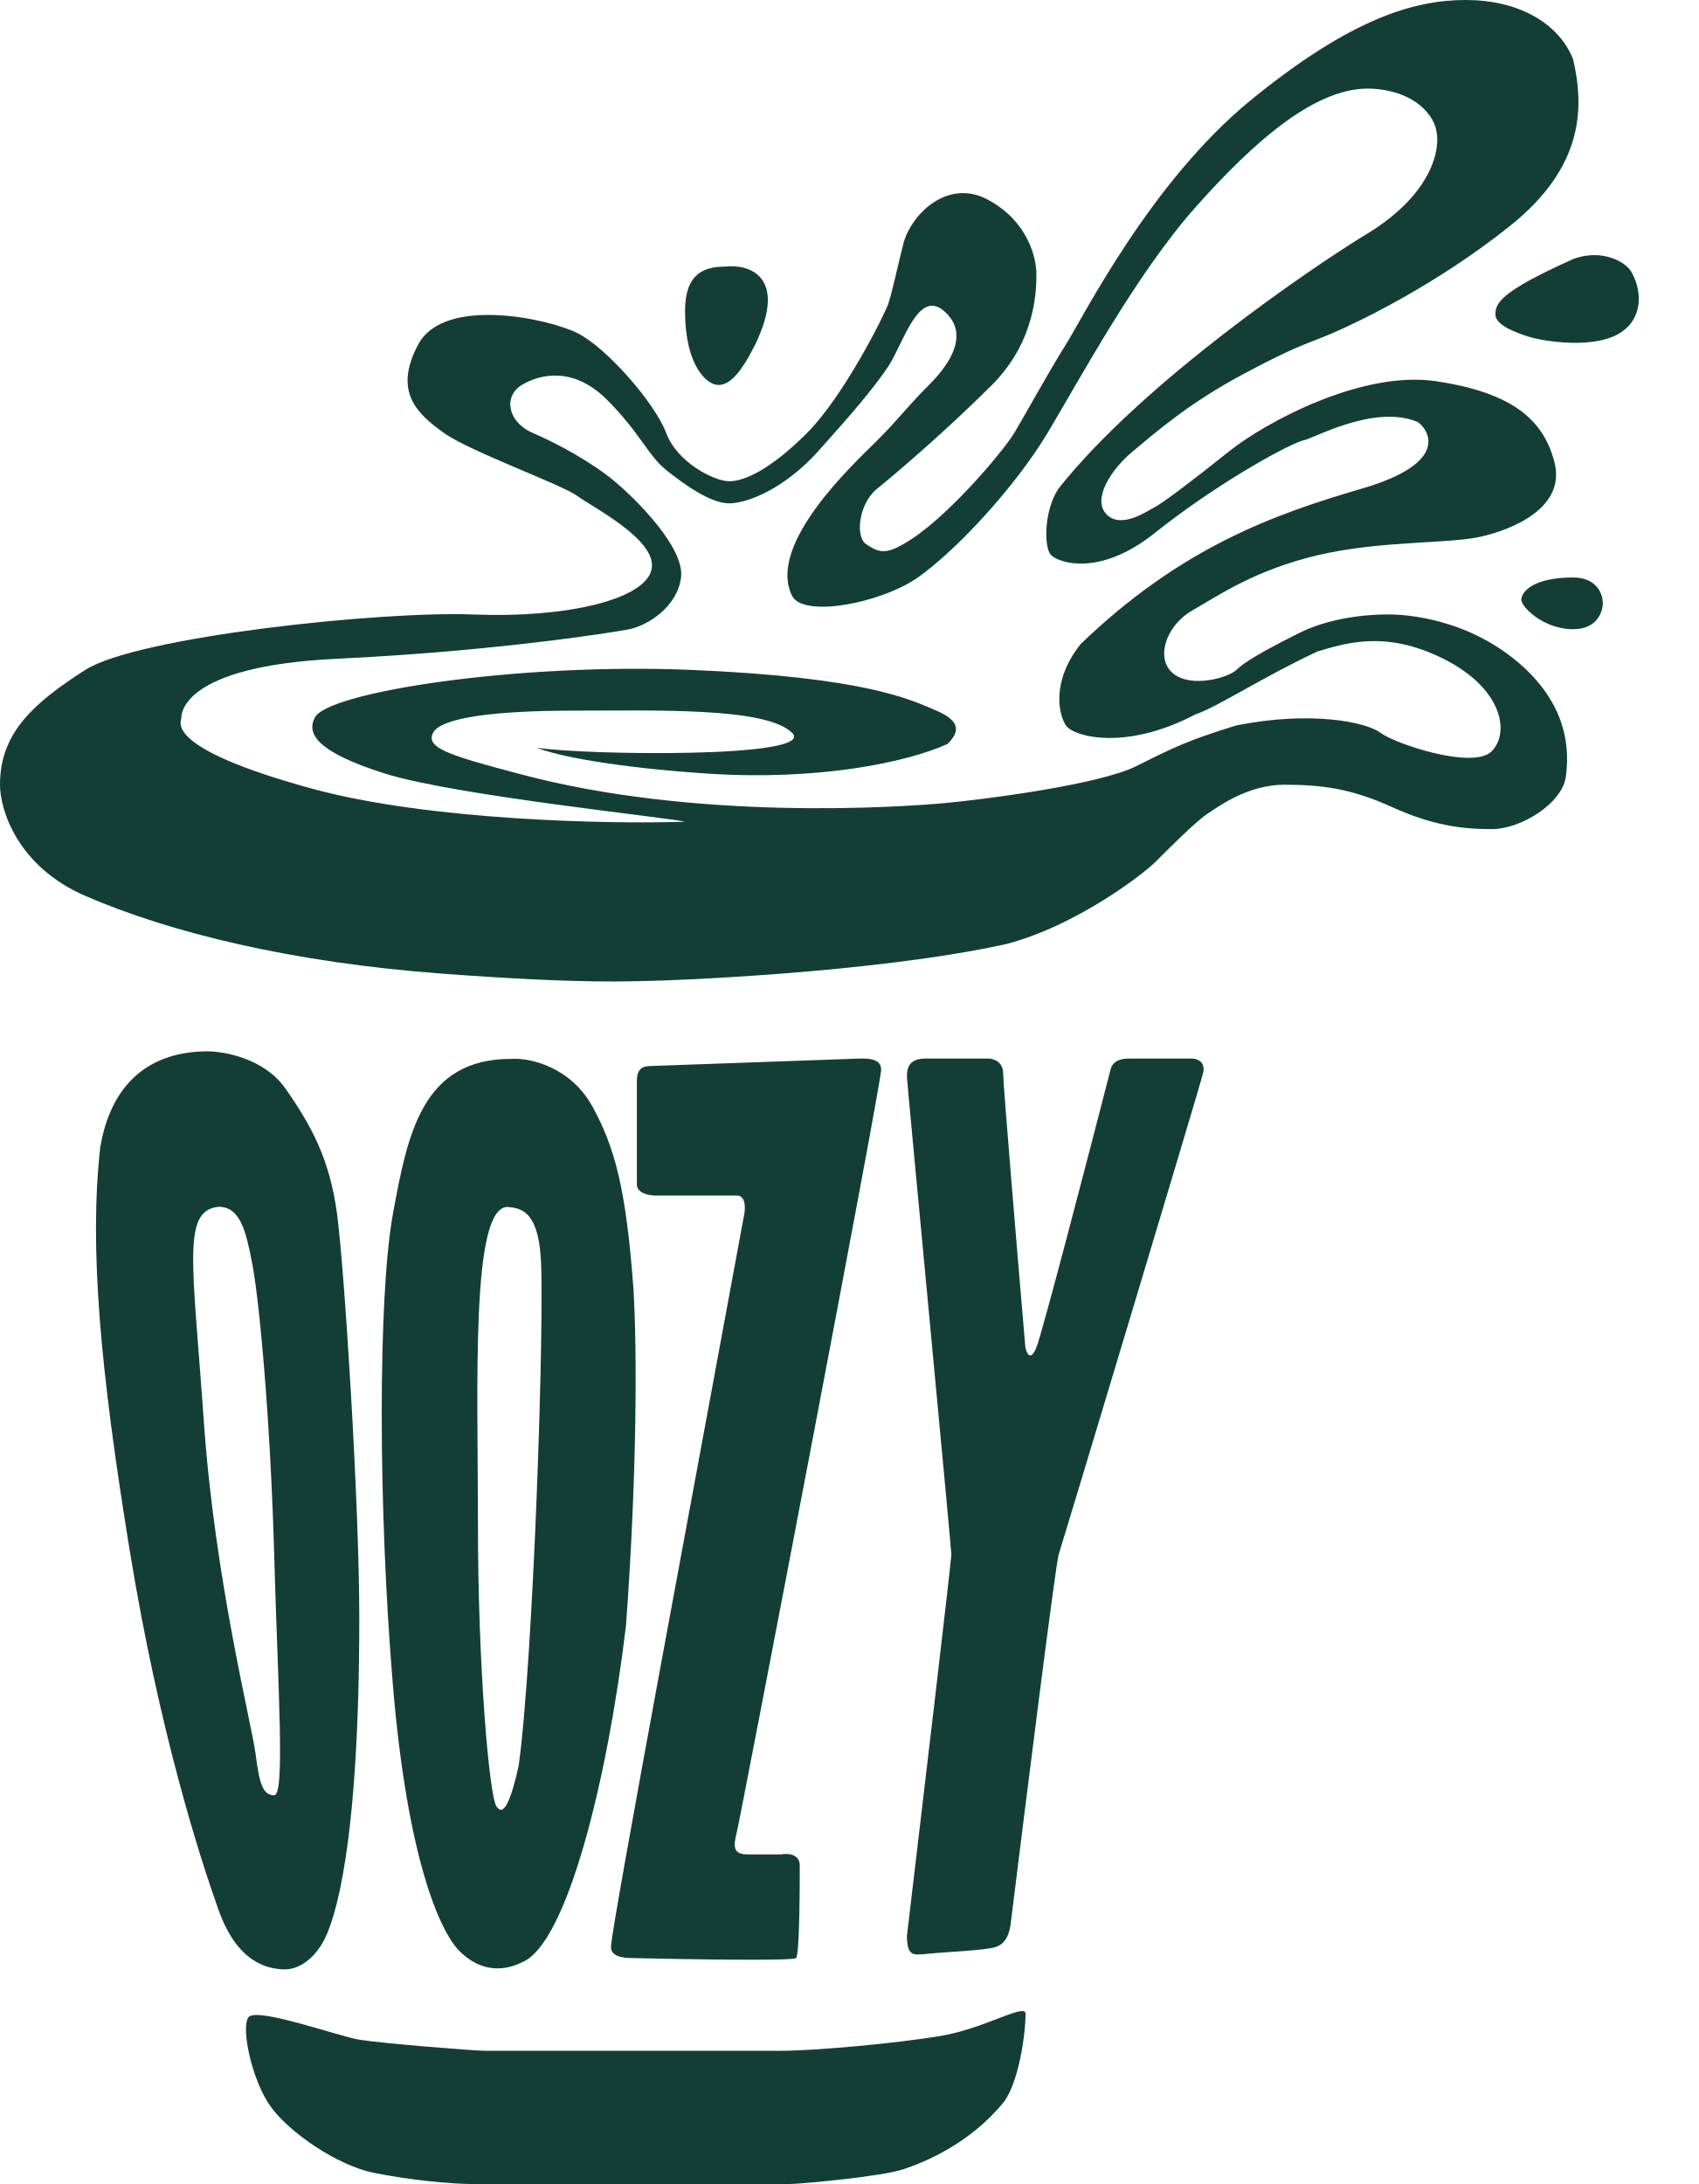
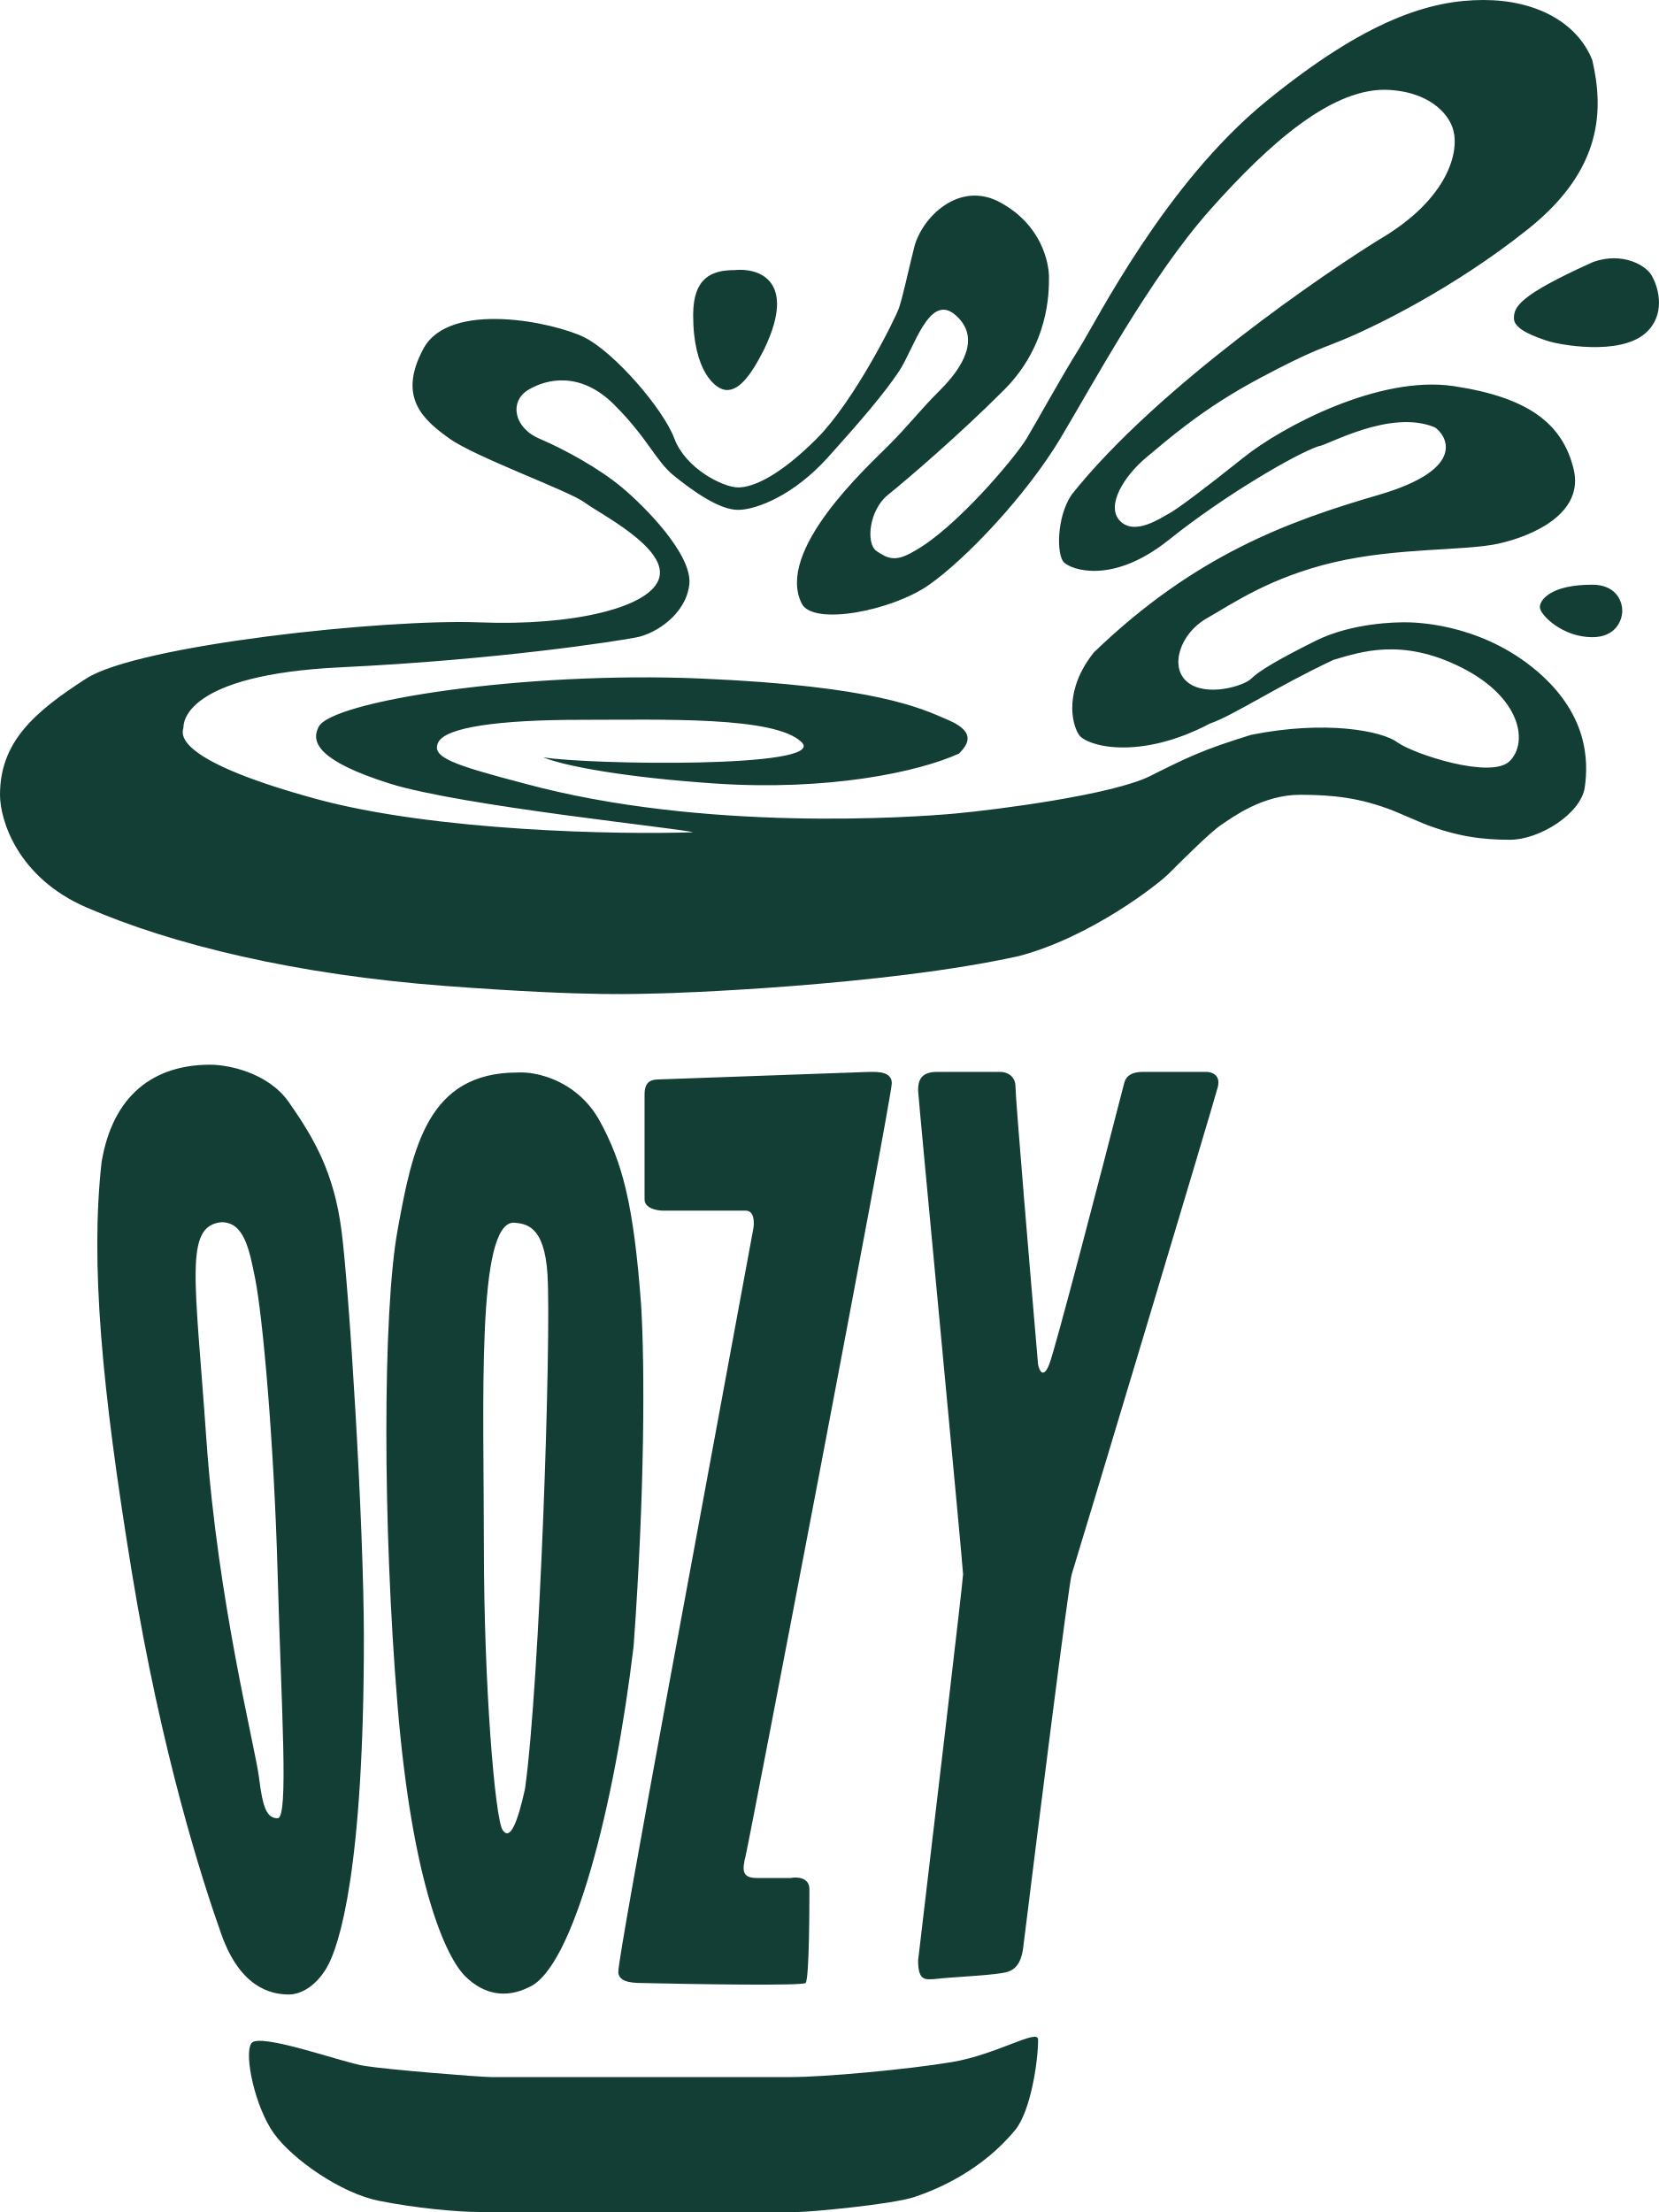
- <svg xmlns="http://www.w3.org/2000/svg" width="28" height="36" viewBox="0 0 28 36" fill="none">
-   <path d="M15.503 33.56C16.235 33.438 16.906 33.011 16.906 33.194C16.906 33.56 16.784 34.353 16.54 34.658C15.991 35.329 15.259 35.635 14.893 35.757C14.526 35.879 13.184 36.001 13.001 36.001H7.814C7.448 36.001 6.777 35.939 6.167 35.817C5.557 35.695 4.764 35.147 4.459 34.72C4.154 34.293 3.971 33.438 4.093 33.255C4.215 33.072 5.561 33.561 5.923 33.621C6.289 33.682 7.815 33.804 7.998 33.804H12.879C13.428 33.804 14.771 33.683 15.503 33.56ZM3.422 17.33C3.707 17.33 4.362 17.453 4.703 17.94C5.13 18.55 5.435 19.1 5.557 20.015C5.679 20.93 5.923 24.774 5.923 26.666C5.923 30.388 5.532 31.669 5.312 32.035C5.13 32.34 4.886 32.462 4.703 32.462C4.398 32.462 3.909 32.34 3.604 31.486C3.299 30.632 2.628 28.557 2.14 25.567C1.652 22.578 1.469 20.563 1.652 18.916C1.835 17.818 2.507 17.33 3.422 17.33ZM8.429 17.454C8.754 17.434 9.415 17.595 9.771 18.248C10.136 18.919 10.32 19.59 10.442 21.237C10.503 22.234 10.503 24.289 10.32 26.79C10.015 29.353 9.343 32.038 8.611 32.343C8.245 32.526 7.879 32.465 7.574 32.16C7.269 31.855 6.72 30.695 6.476 27.767C6.232 24.838 6.232 21.36 6.476 20.018C6.72 18.675 6.964 17.454 8.429 17.454ZM14.16 17.449C14.282 17.449 14.526 17.437 14.526 17.632C14.526 17.876 12.21 29.945 12.146 30.201C12.085 30.445 12.085 30.567 12.329 30.567H12.879C12.981 30.547 13.184 30.556 13.184 30.751C13.184 30.995 13.184 32.215 13.123 32.276C13.074 32.325 11.312 32.297 10.438 32.276C10.255 32.276 10.072 32.247 10.072 32.093C10.073 31.783 11.537 23.997 12.269 20.012C12.289 19.91 12.293 19.707 12.146 19.707H10.804C10.702 19.707 10.499 19.67 10.499 19.523V17.815C10.499 17.571 10.646 17.575 10.743 17.571L14.16 17.449ZM16.293 17.449C16.374 17.449 16.537 17.498 16.537 17.693C16.538 17.892 16.781 20.785 16.903 22.208C16.924 22.31 16.988 22.452 17.086 22.208C17.184 21.964 17.941 19.056 18.307 17.632C18.322 17.571 18.368 17.449 18.611 17.449H19.649C19.731 17.449 19.881 17.498 19.832 17.693C19.769 17.945 17.513 25.442 17.452 25.625C17.403 25.772 16.903 29.754 16.659 31.727C16.639 31.849 16.598 32.032 16.415 32.093C16.232 32.154 15.541 32.174 15.195 32.215C15.073 32.215 14.951 32.252 14.951 31.91C15.195 29.856 15.683 25.723 15.683 25.625C15.682 25.499 14.949 17.815 14.951 17.754C14.951 17.632 14.963 17.449 15.256 17.449H16.293ZM8.367 19.895C7.757 19.895 7.879 22.823 7.879 25.142C7.879 27.459 8.063 29.593 8.185 29.778C8.306 29.961 8.428 29.657 8.55 29.108C8.794 27.339 8.977 21.788 8.916 20.749C8.867 19.919 8.55 19.915 8.367 19.895ZM3.604 19.892C2.995 19.953 3.177 20.807 3.36 23.43C3.543 26.053 4.154 28.434 4.215 28.922C4.276 29.409 4.337 29.592 4.52 29.593C4.703 29.593 4.581 27.823 4.52 25.627C4.459 23.431 4.276 21.417 4.154 20.807C4.057 20.319 3.97 19.892 3.604 19.892ZM24.163 0C25.017 8.09123e-05 25.689 0.367 25.933 0.977C26.116 1.77 26.115 2.746 24.895 3.722C23.674 4.698 22.393 5.308 21.966 5.491C21.539 5.674 21.417 5.675 20.502 6.163C19.587 6.651 19.037 7.139 18.671 7.443C18.305 7.748 18 8.237 18.244 8.481C18.488 8.725 18.915 8.421 19.037 8.359C19.159 8.298 19.648 7.931 20.258 7.443C20.868 6.955 22.455 6.101 23.675 6.284C24.895 6.467 25.444 6.895 25.627 7.627C25.81 8.359 24.956 8.725 24.407 8.847C23.858 8.969 22.759 8.908 21.722 9.152C20.685 9.396 20.075 9.823 19.648 10.067C19.221 10.312 19.038 10.86 19.343 11.104C19.648 11.348 20.257 11.166 20.38 11.044C20.502 10.922 20.807 10.739 21.417 10.434C22.027 10.129 22.759 10.128 22.882 10.128C23.006 10.128 24.042 10.129 24.956 10.86C25.871 11.593 25.872 12.386 25.811 12.813C25.749 13.24 25.078 13.667 24.59 13.667C24.102 13.667 23.613 13.606 22.942 13.301C22.271 12.996 21.783 12.935 21.173 12.935C20.563 12.936 20.075 13.301 19.892 13.423C19.708 13.545 19.22 14.034 19.037 14.217C18.853 14.401 17.755 15.254 16.597 15.559C14.4 16.047 10.922 16.169 10.678 16.169C10.433 16.169 9.699 16.23 7.261 16.047C4.82 15.864 2.807 15.376 1.403 14.766C0.281 14.278 0 13.342 0 12.935C0 12.081 0.549 11.593 1.403 11.044C2.258 10.495 6.285 10.068 7.811 10.129C9.336 10.19 10.617 9.885 10.739 9.396C10.861 8.908 9.763 8.359 9.519 8.176C9.273 7.992 7.749 7.443 7.322 7.139C6.895 6.834 6.469 6.468 6.896 5.675C7.322 4.882 9.03 5.247 9.519 5.491C10.007 5.735 10.8 6.65 10.983 7.139C11.166 7.627 11.776 7.932 12.021 7.933C12.265 7.933 12.692 7.749 13.302 7.139C13.912 6.529 14.583 5.186 14.645 5.003C14.706 4.82 14.8 4.382 14.889 4.027C15.011 3.539 15.621 2.929 16.292 3.295C16.963 3.661 17.085 4.272 17.085 4.516C17.085 4.76 17.084 5.614 16.352 6.346C15.62 7.078 14.766 7.81 14.461 8.054C14.156 8.298 14.095 8.847 14.278 8.97C14.461 9.092 14.584 9.152 14.889 8.97C15.56 8.604 16.536 7.443 16.719 7.139C16.902 6.834 17.268 6.163 17.573 5.675C17.878 5.187 18.977 2.99 20.624 1.647C22.271 0.305 23.309 5.74646e-05 24.163 0ZM22.637 1.463C21.721 1.402 20.684 2.318 19.708 3.416C18.732 4.514 17.817 6.222 17.268 7.138C16.718 8.053 15.742 9.09 15.132 9.518C14.522 9.945 13.241 10.188 13.058 9.822C12.631 8.968 14.095 7.626 14.461 7.26C14.827 6.894 14.949 6.71 15.315 6.345C15.681 5.979 15.986 5.49 15.559 5.124C15.132 4.759 14.887 5.673 14.644 6.039C14.399 6.405 14.033 6.832 13.484 7.442C12.935 8.052 12.325 8.297 12.02 8.297C11.714 8.296 11.287 7.992 10.982 7.748C10.678 7.504 10.555 7.138 10.006 6.589C9.457 6.04 8.908 6.162 8.603 6.345C8.298 6.528 8.359 6.955 8.786 7.138C9.213 7.321 9.762 7.626 10.128 7.931C10.494 8.236 11.288 9.029 11.227 9.518C11.165 10.006 10.677 10.311 10.372 10.372C10.065 10.433 8.113 10.737 5.552 10.859C2.991 10.981 2.989 11.774 2.989 11.836C2.989 11.897 2.685 12.324 5.125 12.995C7.077 13.532 10.108 13.586 11.288 13.545C11.102 13.484 7.505 13.117 6.346 12.751C5.187 12.385 5.064 12.08 5.186 11.836C5.369 11.409 8.542 10.921 11.41 11.043C14.277 11.165 15.009 11.531 15.437 11.714C15.863 11.897 15.803 12.08 15.62 12.263C14.949 12.568 13.484 12.873 11.653 12.751C10.189 12.653 9.192 12.467 8.847 12.324C9.579 12.446 13.483 12.507 13.058 12.08C12.63 11.653 10.799 11.714 9.457 11.714C8.115 11.714 7.261 11.836 7.139 12.08C7.017 12.324 7.383 12.446 8.542 12.751C11.47 13.544 14.886 13.3 15.559 13.239C16.23 13.178 18.121 12.934 18.731 12.629C19.341 12.324 19.586 12.202 20.379 11.958C21.599 11.714 22.515 11.897 22.759 12.08C23.003 12.263 24.284 12.69 24.589 12.385C24.894 12.08 24.772 11.348 23.796 10.859C22.82 10.372 22.149 10.615 21.722 10.737C20.806 11.164 20.074 11.653 19.708 11.775C18.549 12.385 17.694 12.141 17.572 11.958C17.45 11.775 17.328 11.225 17.816 10.615C19.464 9.029 20.99 8.48 22.454 8.053C23.917 7.626 23.552 7.078 23.369 6.955C22.637 6.65 21.6 7.259 21.477 7.26C21.111 7.382 19.952 8.053 19.037 8.785C18.122 9.517 17.45 9.273 17.328 9.151C17.206 9.029 17.206 8.419 17.45 8.053C18.854 6.283 21.661 4.393 22.454 3.904C23.625 3.221 23.755 2.44 23.674 2.135C23.633 1.931 23.369 1.512 22.637 1.463ZM25.934 9.519C26.3 9.519 26.422 9.762 26.422 9.945C26.422 10.088 26.324 10.372 25.934 10.372C25.446 10.372 25.08 10.007 25.079 9.885C25.079 9.763 25.262 9.519 25.934 9.519ZM11.964 4.394C12.35 4.353 12.989 4.552 12.452 5.675C12.208 6.163 12.025 6.346 11.842 6.346C11.659 6.346 11.293 6.04 11.293 5.125C11.293 4.515 11.598 4.394 11.964 4.394ZM25.934 4.27C26.422 4.087 26.837 4.331 26.91 4.514C27.012 4.697 27.13 5.136 26.788 5.429C26.361 5.795 25.386 5.612 25.202 5.551C25.019 5.49 24.652 5.368 24.652 5.185C24.652 5.002 24.714 4.818 25.934 4.27Z" fill="#133E35" />
+ <svg xmlns="http://www.w3.org/2000/svg" width="27" height="36" viewBox="0 0 27 36" fill="none">
+   <path d="M15.492 33.56C16.224 33.438 16.894 33.01 16.895 33.193C16.895 33.559 16.772 34.353 16.528 34.658C15.98 35.329 15.248 35.634 14.882 35.756C14.516 35.878 13.176 36 12.992 36H7.81C7.444 36 6.773 35.939 6.163 35.817C5.553 35.695 4.761 35.146 4.456 34.719C4.151 34.292 3.968 33.439 4.09 33.255C4.212 33.072 5.558 33.56 5.919 33.62C6.285 33.681 7.809 33.804 7.992 33.804H12.87C13.419 33.804 14.761 33.682 15.492 33.56ZM3.422 17.328C3.707 17.328 4.361 17.451 4.702 17.939C5.129 18.549 5.434 19.098 5.556 20.013C5.678 20.928 5.922 24.773 5.922 26.664C5.922 30.386 5.531 31.667 5.312 32.033C5.129 32.338 4.885 32.46 4.702 32.46C4.397 32.46 3.909 32.338 3.604 31.484C3.3 30.63 2.629 28.555 2.142 25.565C1.654 22.576 1.47 20.562 1.653 18.915C1.836 17.817 2.507 17.328 3.422 17.328ZM8.422 17.455C8.747 17.435 9.407 17.596 9.763 18.248C10.129 18.919 10.312 19.59 10.434 21.237C10.495 22.234 10.494 24.289 10.312 26.791C10.007 29.353 9.336 32.038 8.604 32.343C8.239 32.526 7.873 32.465 7.568 32.16C7.263 31.855 6.715 30.695 6.471 27.767C6.227 24.838 6.227 21.36 6.471 20.018C6.715 18.675 6.959 17.455 8.422 17.455ZM14.148 17.445C14.27 17.445 14.513 17.433 14.514 17.628C14.514 17.872 12.197 29.954 12.136 30.198C12.075 30.442 12.076 30.564 12.319 30.564H12.868C12.97 30.544 13.173 30.552 13.173 30.747C13.173 30.991 13.172 32.211 13.111 32.273C13.059 32.321 11.302 32.293 10.429 32.273C10.246 32.272 10.064 32.244 10.063 32.09C10.063 31.785 11.526 23.994 12.258 20.008C12.278 19.906 12.282 19.703 12.136 19.703H10.795C10.693 19.703 10.491 19.667 10.49 19.52V17.811C10.49 17.568 10.636 17.571 10.733 17.567L14.148 17.445ZM16.284 17.445C16.366 17.445 16.527 17.494 16.527 17.689C16.527 17.885 16.772 20.782 16.894 22.205C16.914 22.307 16.979 22.448 17.076 22.205C17.174 21.961 17.93 19.052 18.296 17.628C18.312 17.567 18.357 17.445 18.601 17.445H19.638C19.719 17.445 19.869 17.494 19.82 17.689C19.759 17.935 17.506 25.428 17.442 25.621C17.394 25.767 16.893 29.751 16.649 31.724C16.629 31.846 16.588 32.028 16.406 32.089C16.223 32.15 15.532 32.17 15.187 32.211C15.065 32.211 14.942 32.248 14.942 31.906C15.186 29.852 15.674 25.719 15.674 25.621C15.672 25.482 14.94 17.811 14.942 17.75C14.943 17.628 14.955 17.445 15.247 17.445H16.284ZM8.362 19.898C7.752 19.901 7.875 22.829 7.875 25.146C7.875 27.464 8.058 29.599 8.18 29.783C8.302 29.966 8.423 29.662 8.545 29.112C8.789 27.343 8.972 21.79 8.911 20.753C8.862 19.923 8.545 19.919 8.362 19.898ZM3.604 19.891C2.994 19.952 3.176 20.806 3.359 23.43C3.542 26.053 4.153 28.433 4.214 28.921C4.275 29.409 4.336 29.592 4.519 29.592C4.701 29.589 4.579 27.821 4.519 25.626C4.458 23.43 4.274 21.416 4.152 20.806C4.055 20.318 3.969 19.891 3.604 19.891ZM24.145 0C24.999 0 25.67 0.366 25.914 0.977C26.097 1.77 26.096 2.746 24.877 3.722C23.657 4.698 22.377 5.308 21.95 5.491C21.523 5.674 21.402 5.675 20.487 6.163C19.573 6.651 19.024 7.139 18.658 7.443C18.292 7.748 17.988 8.237 18.231 8.481C18.475 8.725 18.901 8.421 19.023 8.359C19.145 8.298 19.633 7.931 20.243 7.443C20.853 6.955 22.439 6.101 23.658 6.284C24.877 6.467 25.427 6.895 25.609 7.627C25.792 8.359 24.938 8.725 24.39 8.847C23.841 8.969 22.744 8.908 21.707 9.152C20.671 9.396 20.061 9.823 19.634 10.067C19.207 10.311 19.024 10.86 19.329 11.104C19.634 11.348 20.243 11.166 20.365 11.044C20.487 10.922 20.792 10.739 21.401 10.434C22.011 10.129 22.743 10.128 22.865 10.128C22.988 10.128 24.024 10.128 24.939 10.86C25.853 11.592 25.853 12.386 25.792 12.813C25.731 13.241 25.06 13.667 24.572 13.667C24.145 13.667 23.718 13.62 23.169 13.404L22.683 13.197C22.132 12.981 21.692 12.936 21.158 12.935C20.549 12.935 20.06 13.301 19.877 13.423C19.694 13.545 19.206 14.034 19.023 14.217C18.839 14.401 17.743 15.254 16.585 15.559C14.391 16.047 10.918 16.169 10.671 16.169C10.427 16.169 9.695 16.23 7.256 16.047C4.817 15.864 2.805 15.376 1.402 14.766C0.281 14.278 0 13.343 0 12.935C0 12.081 0.549 11.593 1.402 11.044C2.256 10.495 6.28 10.068 7.805 10.129C9.329 10.19 10.61 9.885 10.731 9.396C10.853 8.908 9.756 8.359 9.512 8.176C9.267 7.992 7.744 7.443 7.317 7.139C6.891 6.834 6.464 6.468 6.891 5.675C7.317 4.882 9.023 5.247 9.512 5.491C9.999 5.735 10.793 6.651 10.976 7.139C11.159 7.627 11.768 7.932 12.012 7.933C12.256 7.933 12.682 7.749 13.292 7.139C13.902 6.529 14.573 5.186 14.634 5.003C14.695 4.82 14.789 4.382 14.878 4.027C15 3.539 15.61 2.929 16.28 3.295C16.951 3.661 17.072 4.272 17.072 4.516C17.072 4.76 17.072 5.614 16.341 6.346C15.61 7.078 14.756 7.809 14.451 8.054C14.146 8.298 14.085 8.847 14.268 8.97C14.45 9.092 14.573 9.152 14.878 8.97C15.549 8.604 16.524 7.443 16.707 7.139C16.89 6.834 17.256 6.163 17.561 5.675C17.865 5.187 18.963 2.99 20.609 1.647C22.256 0.305 23.292 8.40843e-06 24.145 0ZM22.62 1.464C21.706 1.403 20.669 2.318 19.693 3.416C18.718 4.514 17.804 6.223 17.255 7.139C16.706 8.054 15.73 9.09 15.12 9.518C14.511 9.945 13.231 10.189 13.048 9.823C12.621 8.969 14.084 7.627 14.45 7.261C14.816 6.895 14.938 6.711 15.304 6.345C15.669 5.979 15.973 5.491 15.547 5.125C15.12 4.759 14.877 5.674 14.633 6.04C14.389 6.406 14.023 6.833 13.475 7.443C12.926 8.054 12.316 8.298 12.011 8.298C11.706 8.298 11.279 7.992 10.975 7.748C10.67 7.504 10.548 7.138 9.999 6.589C9.451 6.04 8.902 6.162 8.597 6.345C8.292 6.528 8.352 6.956 8.779 7.139C9.206 7.322 9.755 7.627 10.121 7.932C10.487 8.237 11.278 9.03 11.218 9.518C11.157 10.006 10.669 10.311 10.364 10.372C10.059 10.433 8.108 10.738 5.548 10.86C2.987 10.982 2.986 11.776 2.986 11.837C2.985 11.899 2.686 12.326 5.121 12.996C7.072 13.533 10.101 13.586 11.279 13.545C11.096 13.484 7.5 13.118 6.341 12.752C5.183 12.386 5.06 12.081 5.182 11.837C5.365 11.41 8.536 10.921 11.401 11.043C14.267 11.165 14.999 11.532 15.426 11.715C15.852 11.898 15.791 12.081 15.608 12.264C14.938 12.569 13.474 12.874 11.645 12.752C10.181 12.654 9.185 12.468 8.84 12.325C9.571 12.447 13.472 12.508 13.048 12.081C12.621 11.654 10.792 11.715 9.45 11.715C8.109 11.715 7.255 11.837 7.133 12.081C7.011 12.325 7.377 12.447 8.535 12.752C11.461 13.545 14.875 13.301 15.547 13.24C16.218 13.179 18.108 12.935 18.718 12.63C19.328 12.325 19.572 12.203 20.364 11.959C21.584 11.715 22.498 11.898 22.742 12.081C22.987 12.264 24.267 12.691 24.571 12.386C24.876 12.081 24.754 11.348 23.778 10.86C22.803 10.372 22.132 10.616 21.705 10.738C20.791 11.165 20.059 11.653 19.693 11.775C18.536 12.385 17.682 12.142 17.56 11.959C17.438 11.776 17.316 11.226 17.804 10.616C19.45 9.03 20.974 8.481 22.438 8.054C23.901 7.627 23.535 7.077 23.352 6.955C22.62 6.65 21.585 7.26 21.462 7.261C21.096 7.383 19.937 8.054 19.023 8.786C18.108 9.518 17.438 9.274 17.315 9.152C17.194 9.03 17.194 8.42 17.438 8.054C18.84 6.284 21.645 4.392 22.438 3.904C23.608 3.221 23.738 2.44 23.656 2.135C23.615 1.931 23.352 1.513 22.62 1.464ZM25.914 9.516C26.28 9.516 26.402 9.759 26.402 9.942C26.402 10.085 26.305 10.37 25.914 10.37C25.426 10.37 25.061 10.004 25.061 9.882C25.061 9.76 25.243 9.516 25.914 9.516ZM11.952 4.396C12.339 4.355 12.977 4.554 12.44 5.677C12.196 6.165 12.013 6.348 11.83 6.348C11.647 6.348 11.281 6.043 11.281 5.128C11.281 4.518 11.586 4.396 11.952 4.396ZM25.919 4.268C26.407 4.085 26.821 4.329 26.895 4.512C26.996 4.695 27.114 5.135 26.773 5.428C26.346 5.793 25.37 5.61 25.188 5.549C25.005 5.488 24.639 5.366 24.639 5.184C24.639 5.001 24.7 4.817 25.919 4.268Z" fill="#133E35" />
</svg>
